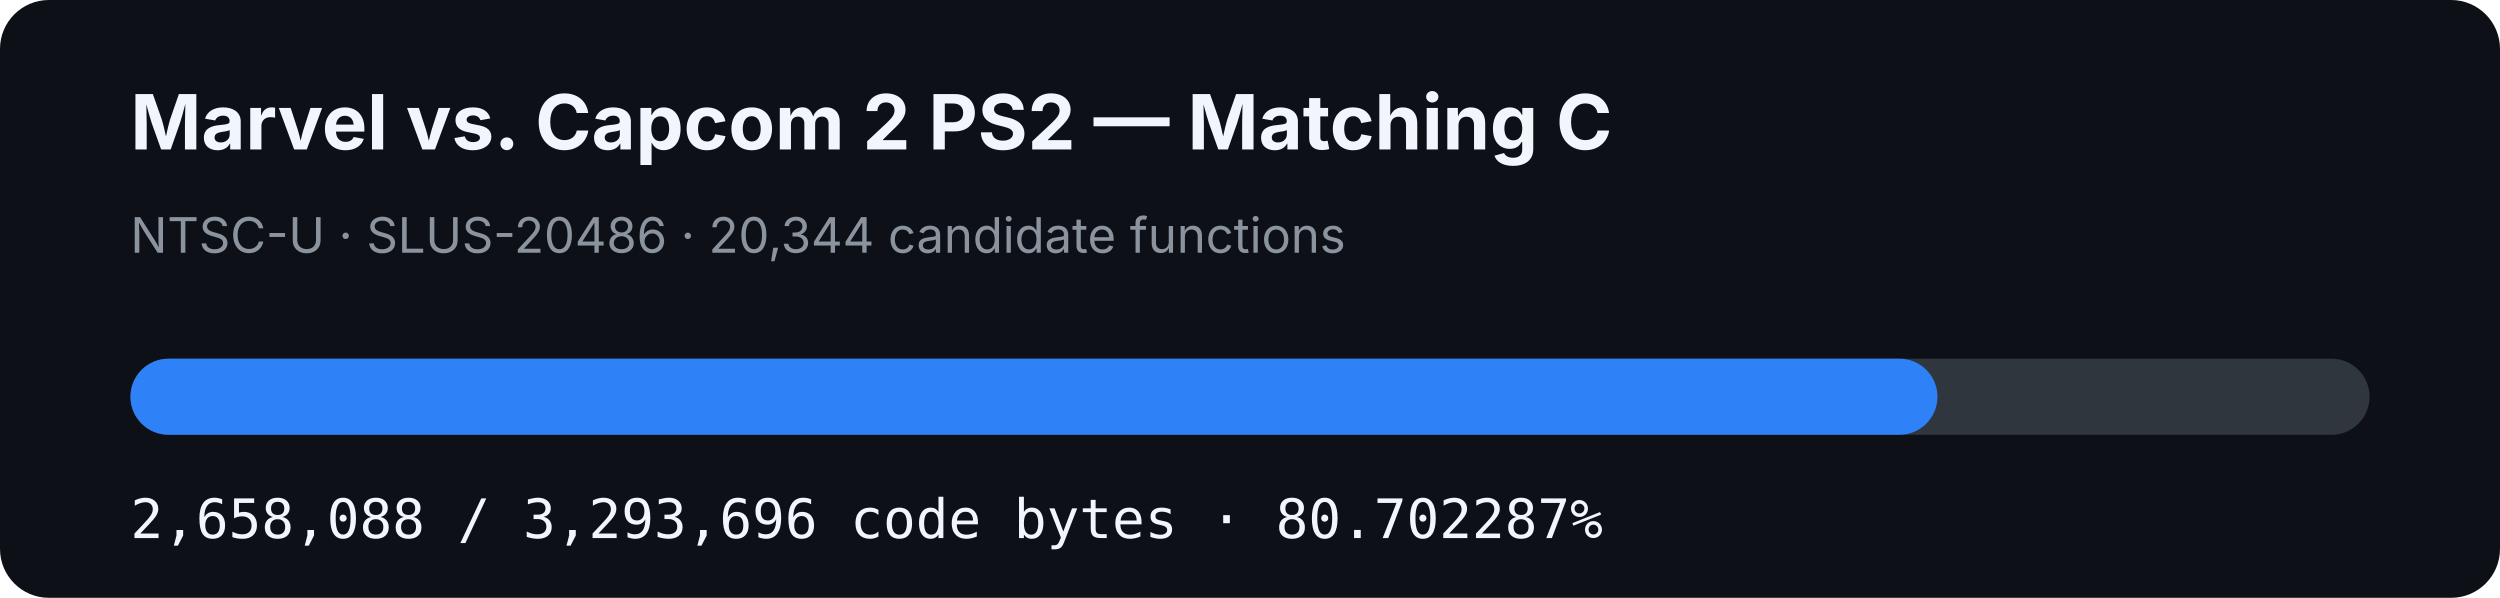
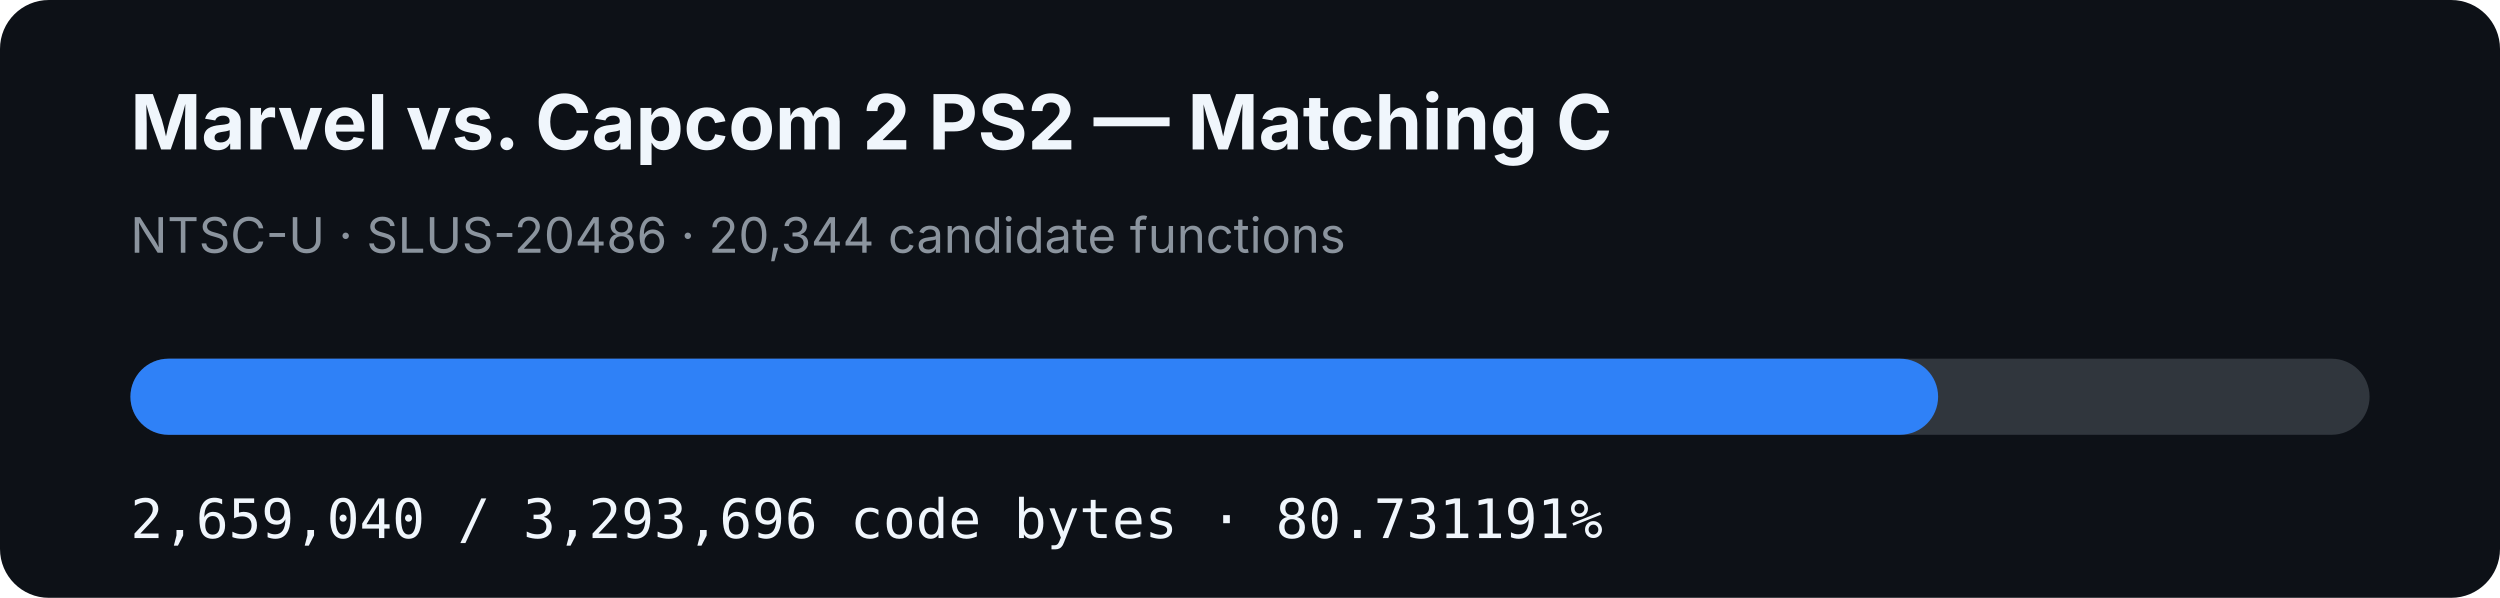
- <svg xmlns="http://www.w3.org/2000/svg" width="920" height="220" viewBox="0 0 920 220" role="img" aria-label="MVC2 PS2 matching C progress: 80.702287%">
+ <svg xmlns="http://www.w3.org/2000/svg" width="920" height="220" viewBox="0 0 920 220" role="img" aria-label="MVC2 PS2 matching C progress: 80.731191%">
  <rect width="920" height="220" rx="18" fill="#0d1117" />
  <text x="48" y="55" fill="#f0f6fc" font-family="-apple-system,BlinkMacSystemFont,Segoe UI,sans-serif" font-size="28" font-weight="700">Marvel vs. Capcom 2 PS2 — Matching C</text>
  <text x="48" y="93" fill="#8b949e" font-family="-apple-system,BlinkMacSystemFont,Segoe UI,sans-serif" font-size="18">NTSC-U · SLUS-20486 · 20,344 candidate functions</text>
  <rect x="48" y="132" width="824" height="28" rx="14" fill="#30363d" />
-   <rect x="48" y="132" width="664.987" height="28" rx="14" fill="#2f81f7" />
-   <text x="48" y="198" fill="#f0f6fc" font-family="ui-monospace,SFMono-Regular,Menlo,monospace" font-size="20">2,658,088 / 3,293,696 code bytes · 80.702287%</text>
+   <rect x="48" y="132" width="665.225" height="28" rx="14" fill="#2f81f7" />
+   <text x="48" y="198" fill="#f0f6fc" font-family="ui-monospace,SFMono-Regular,Menlo,monospace" font-size="20">2,659,040 / 3,293,696 code bytes · 80.731191%</text>
</svg>
